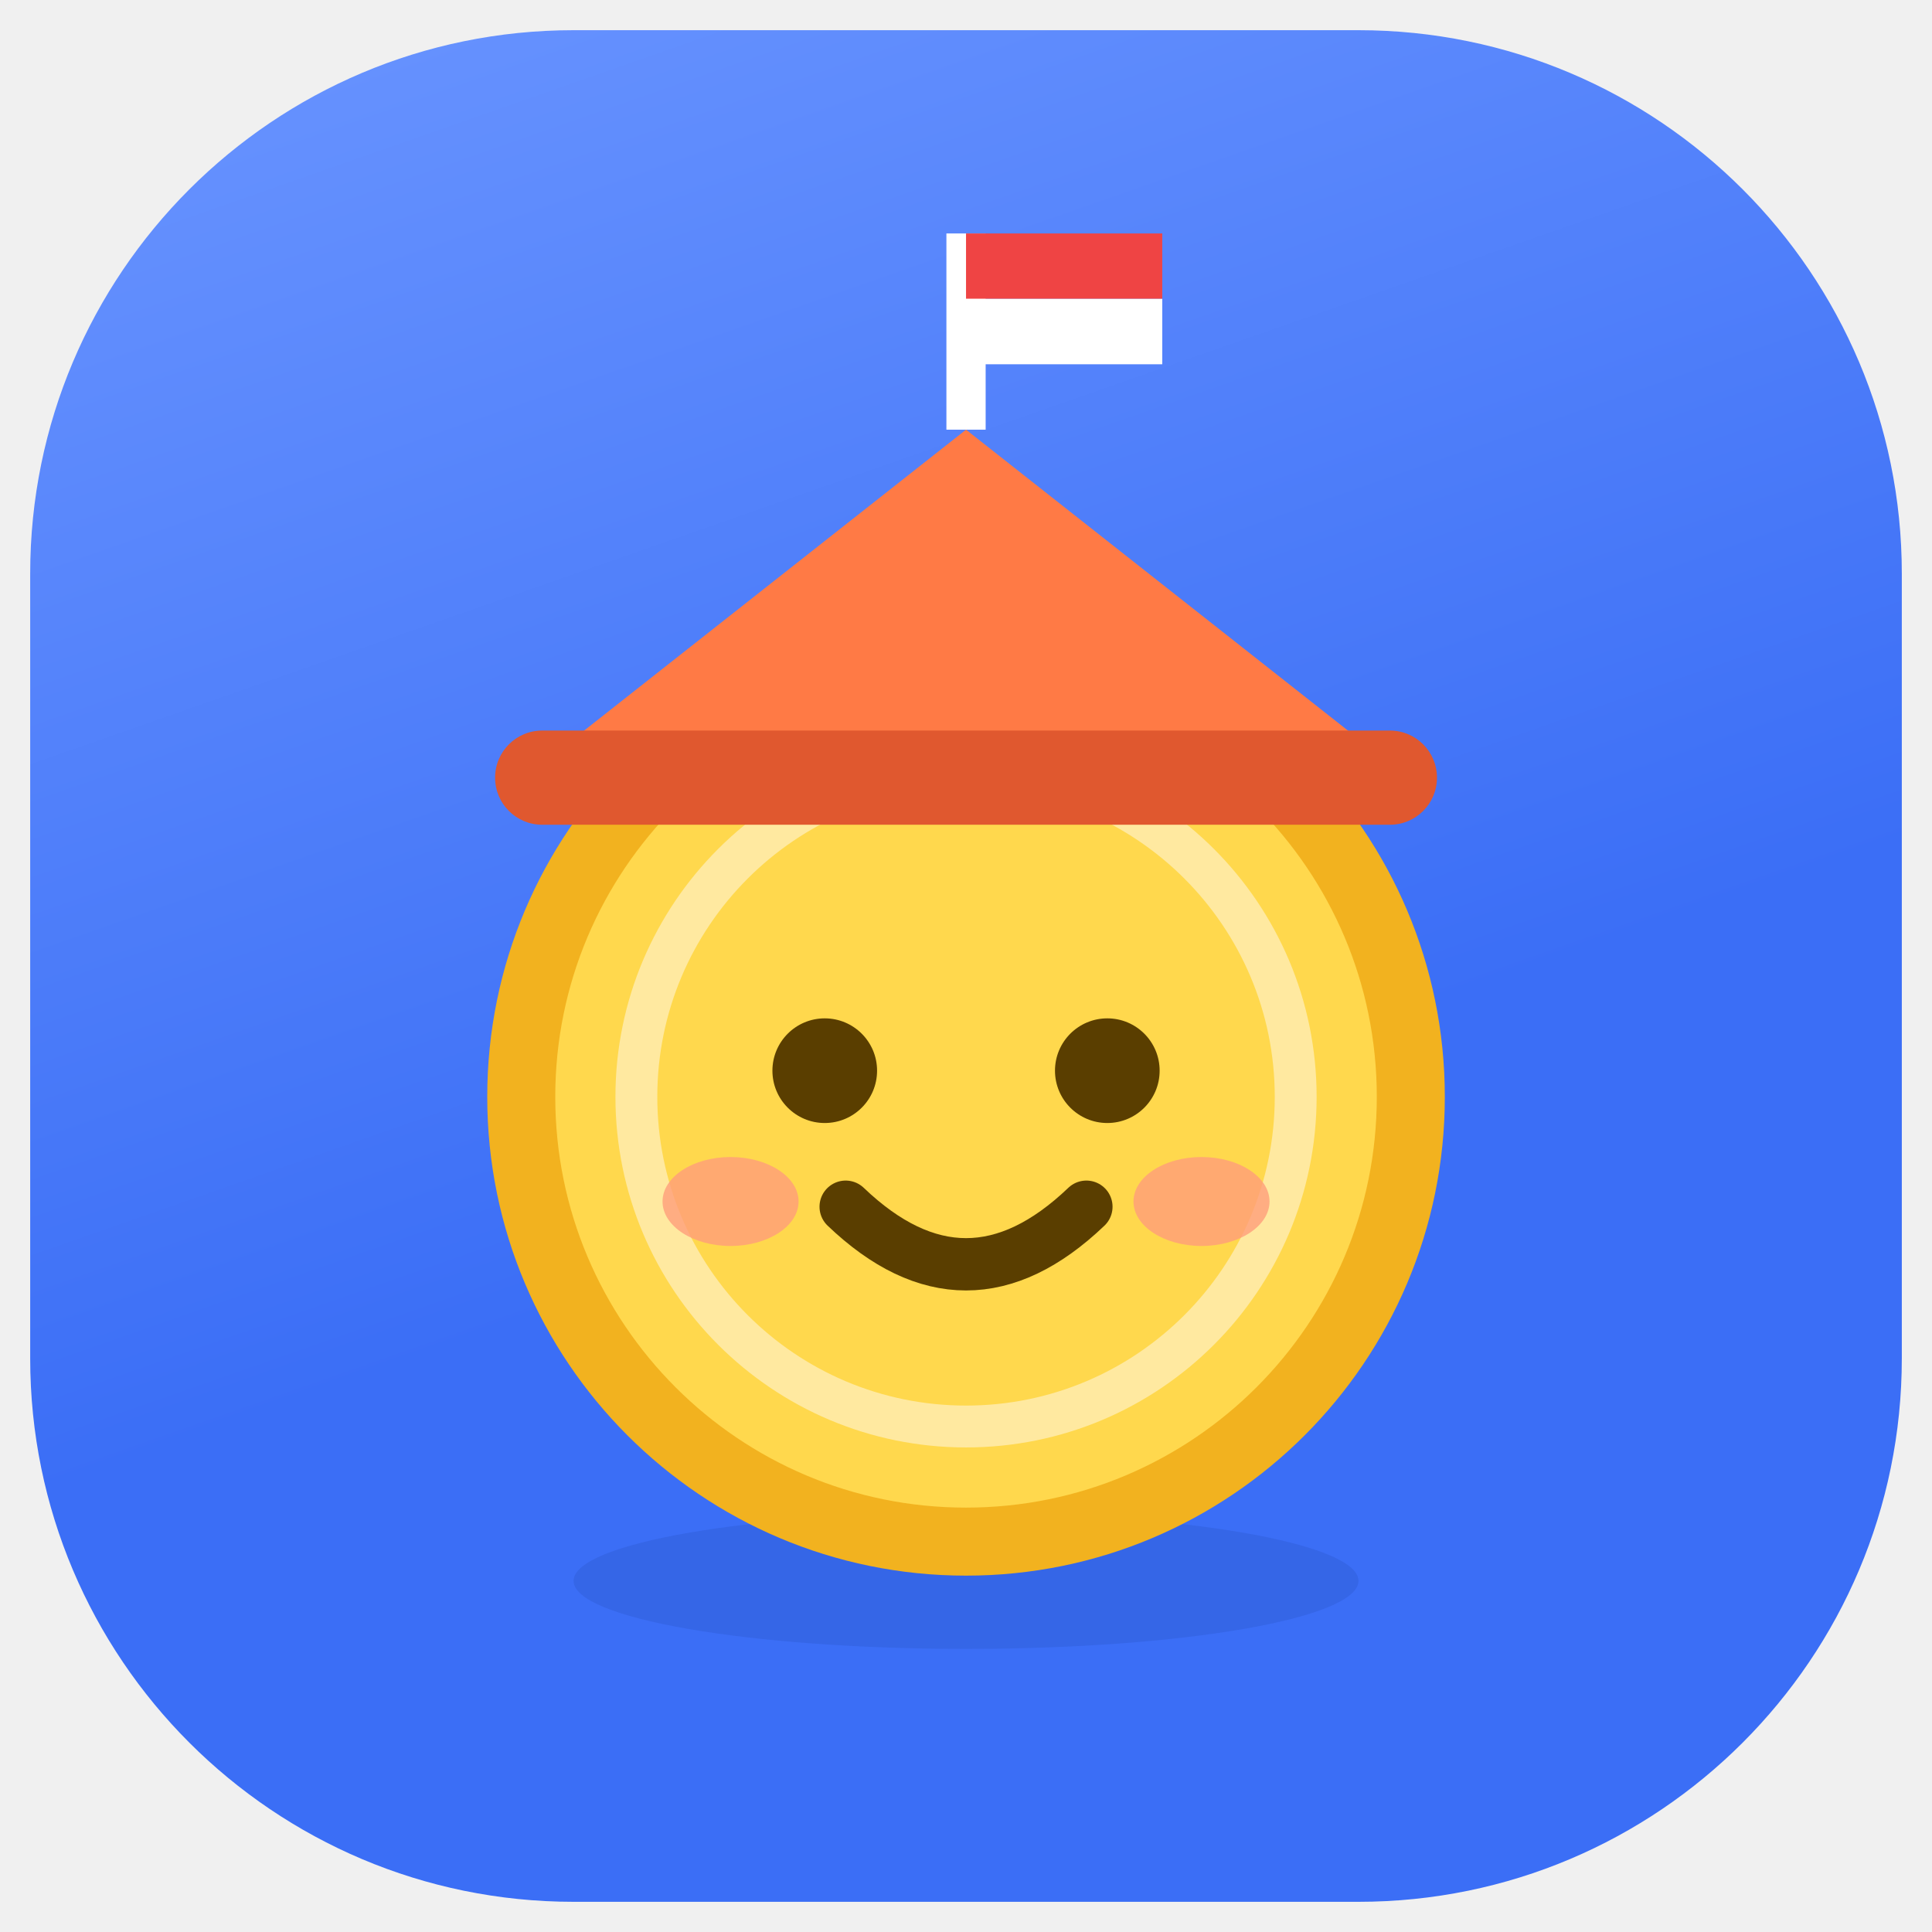
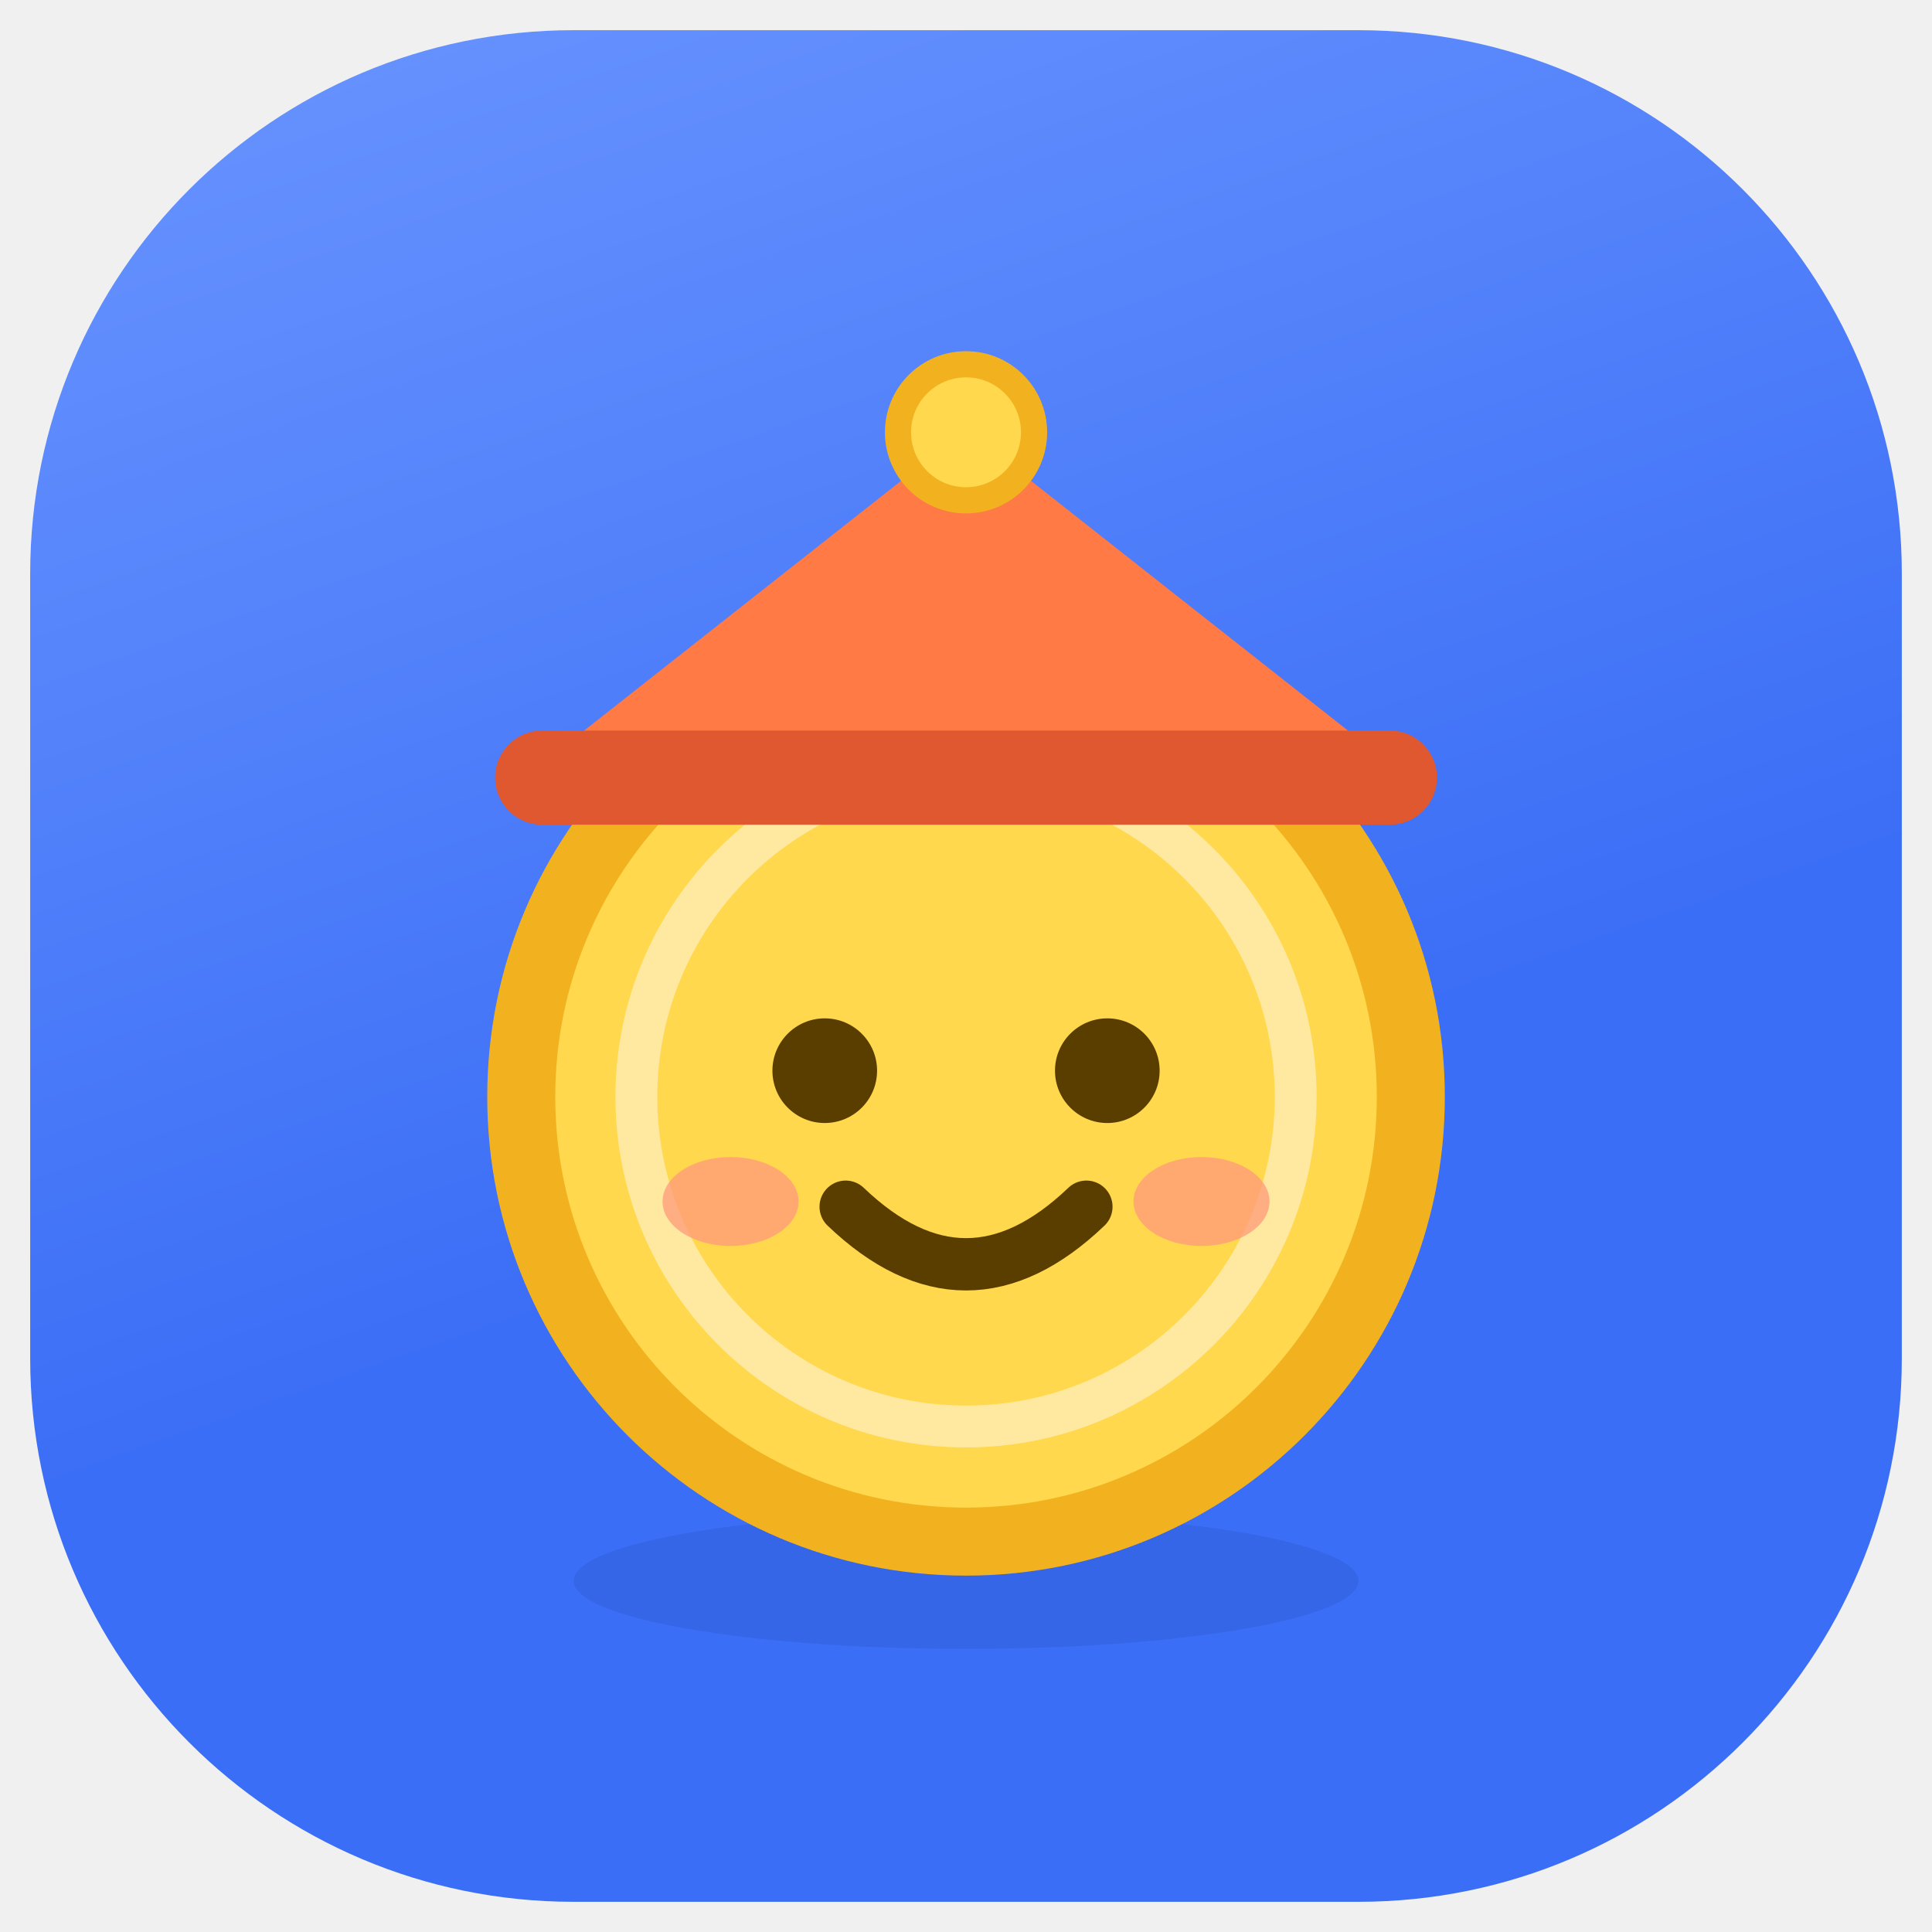
<svg xmlns="http://www.w3.org/2000/svg" viewBox="0 0 64 64">
  <defs>
    <linearGradient id="g" x1="0" y1="0" x2=".35" y2="1">
      <stop offset="0" stop-color="#6A95FF" />
      <stop offset=".7" stop-color="#3B6EF6" />
    </linearGradient>
  </defs>
  <rect x="1" y="1" width="62" height="62" rx="18" fill="url(#g)" />
  <g transform="translate(6 6) scale(.8667)">
    <ellipse cx="30" cy="53.5" rx="15" ry="2.6" fill="#2A55CC" opacity=".35" />
    <circle cx="30" cy="35" r="17" fill="#FFD84D" stroke="#F2B21F" stroke-width="2.6" />
    <circle cx="30" cy="35" r="12.6" fill="none" stroke="#FFE9A0" stroke-width="1.6" />
    <circle cx="24.6" cy="34" r="2" fill="#5A3E00" />
    <circle cx="35.4" cy="34" r="2" fill="#5A3E00" />
    <ellipse cx="21" cy="39" rx="2.6" ry="1.7" fill="#FF9E7A" opacity=".8" />
    <ellipse cx="39" cy="39" rx="2.6" ry="1.7" fill="#FF9E7A" opacity=".8" />
    <path d="M25.4 39.2 q4.6 4.4 9.2 0" stroke="#5A3E00" stroke-width="2" fill="none" stroke-linecap="round" />
    <path d="M13.5 22.5 L30 9.5 L46.5 22.5 Z" fill="#FF7A45" />
    <rect x="12" y="21" width="36" height="3.6" rx="1.8" fill="#E0582F" />
-     <line x1="30" y1="9.5" x2="30" y2="2" stroke="#FFFFFF" stroke-width="1.5" />
-     <rect x="30" y="2" width="7.5" height="2.5" fill="#EF4444" />
-     <rect x="30" y="4.5" width="7.5" height="2.5" fill="#FFFFFF" />
+     <circle cx="30" cy="9.6" r="2.6" fill="#FFD84D" stroke="#F2B21F" stroke-width="1" />
  </g>
</svg>
